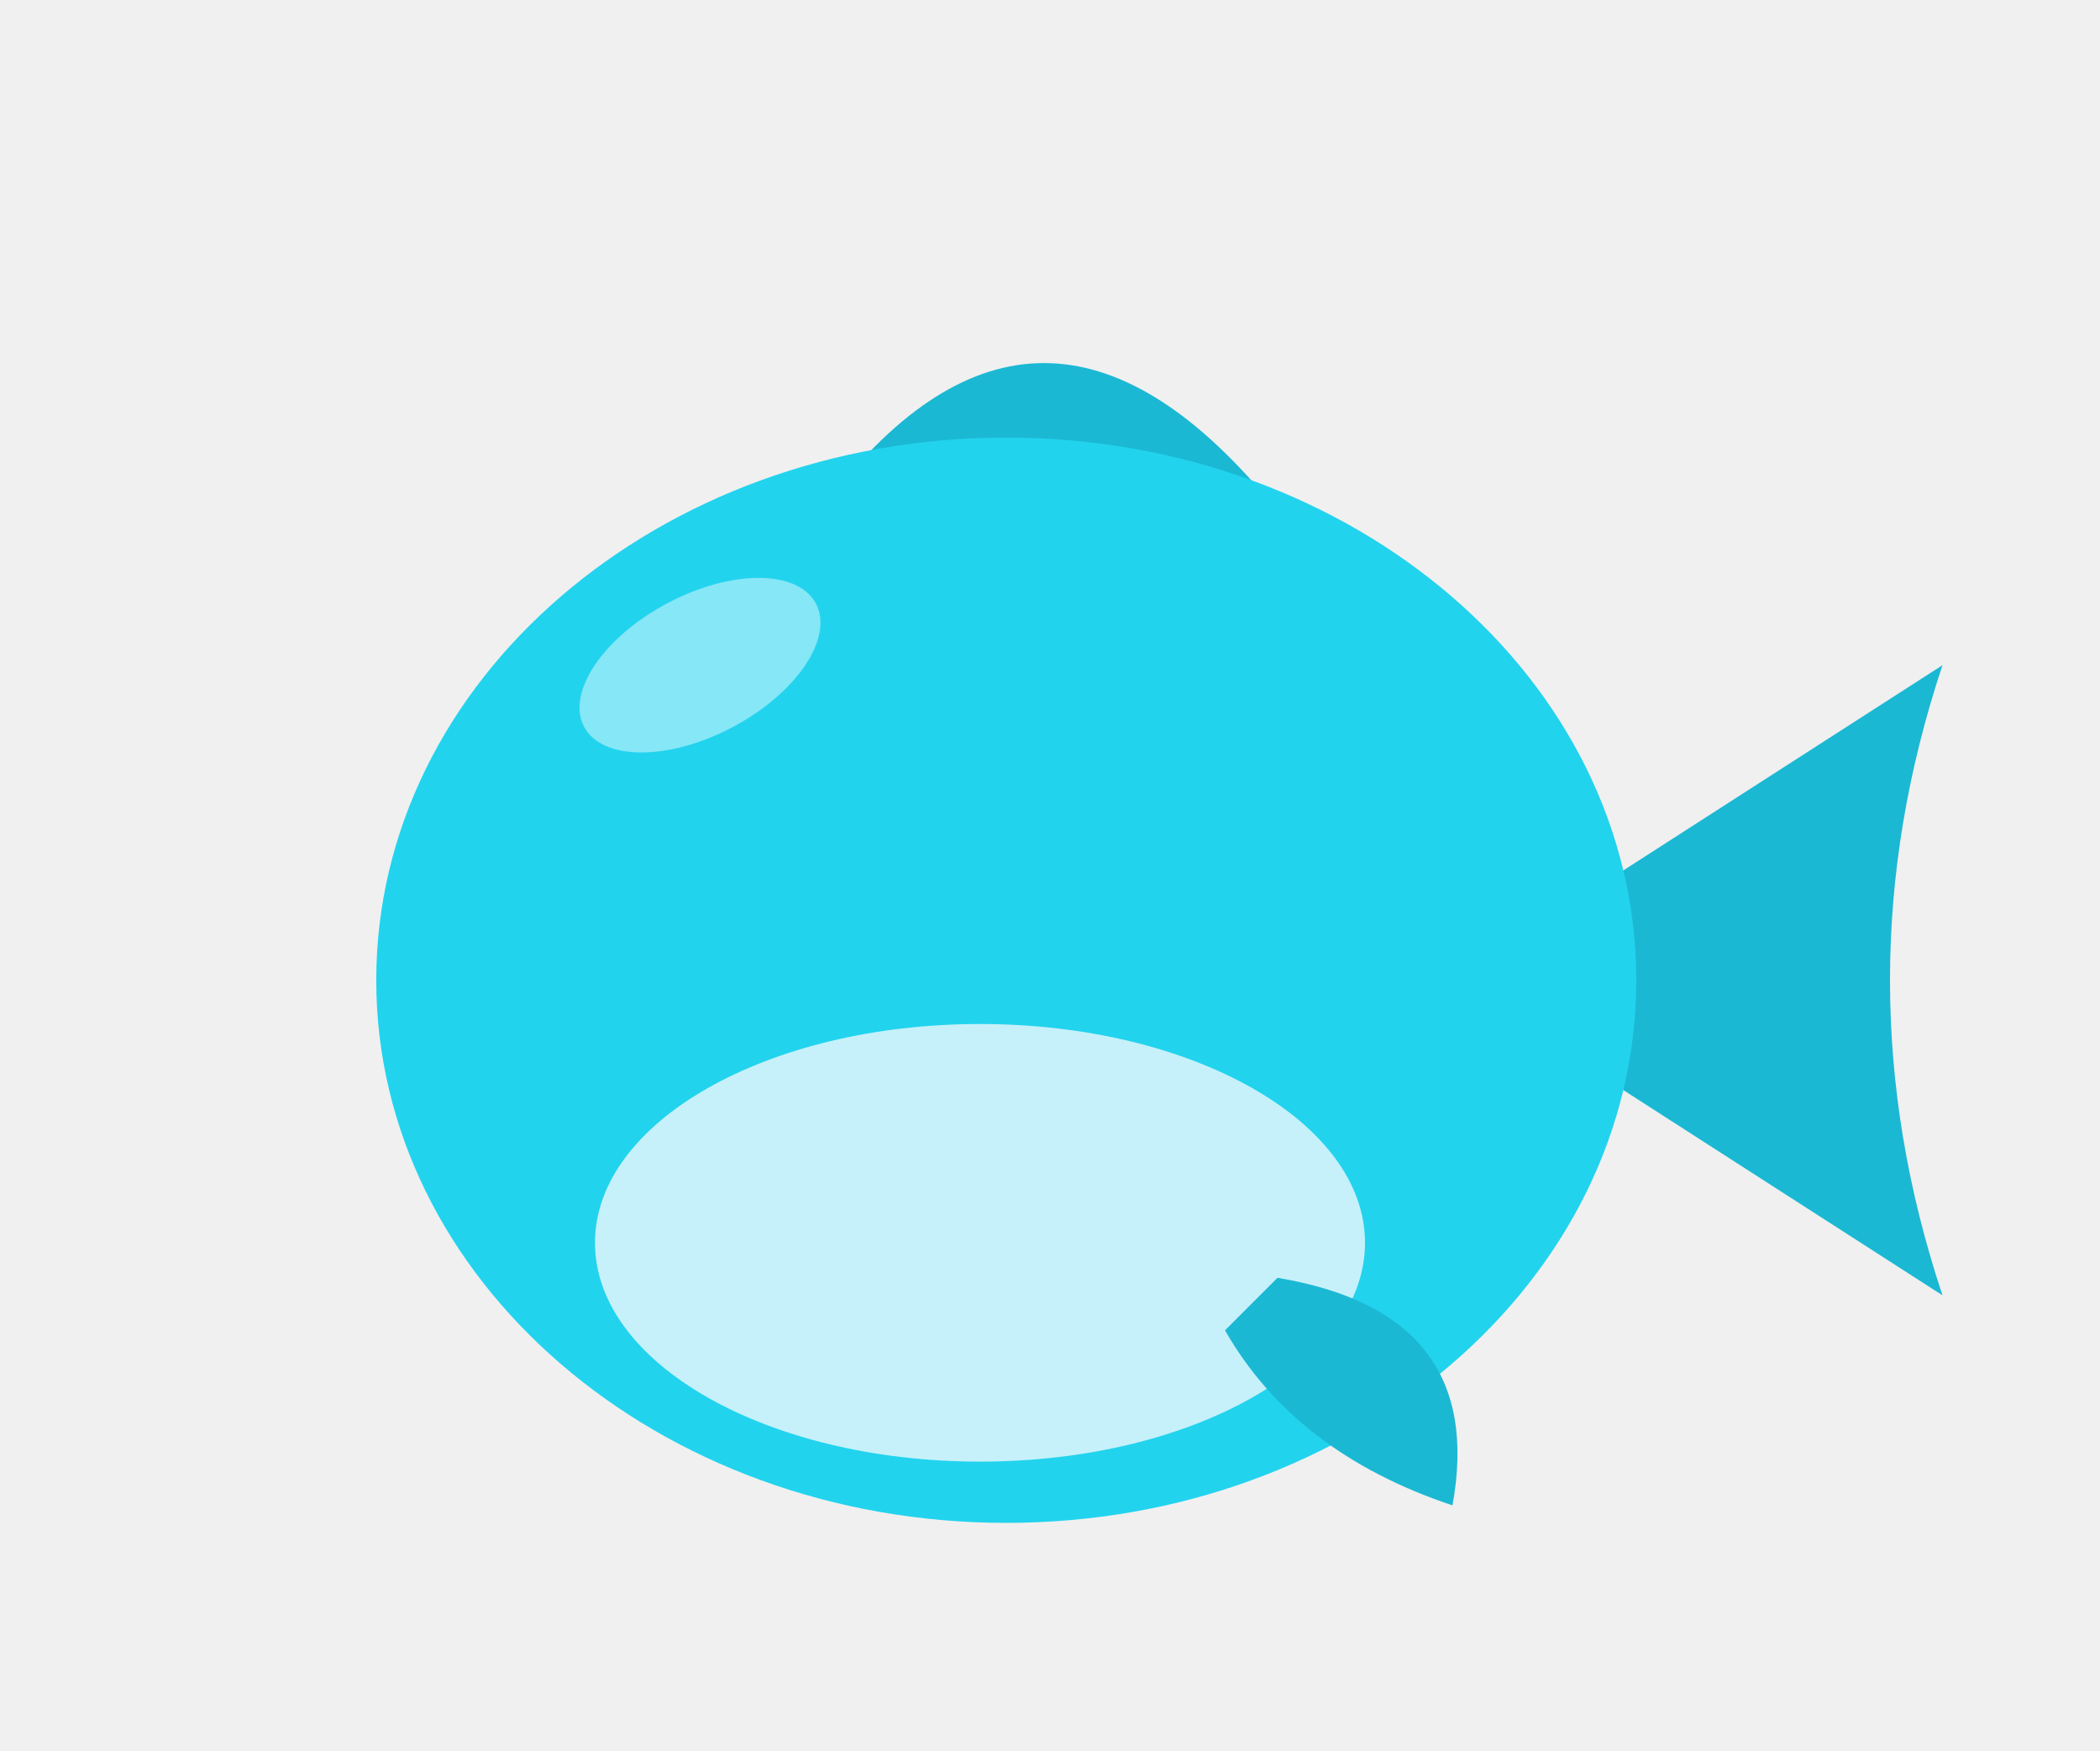
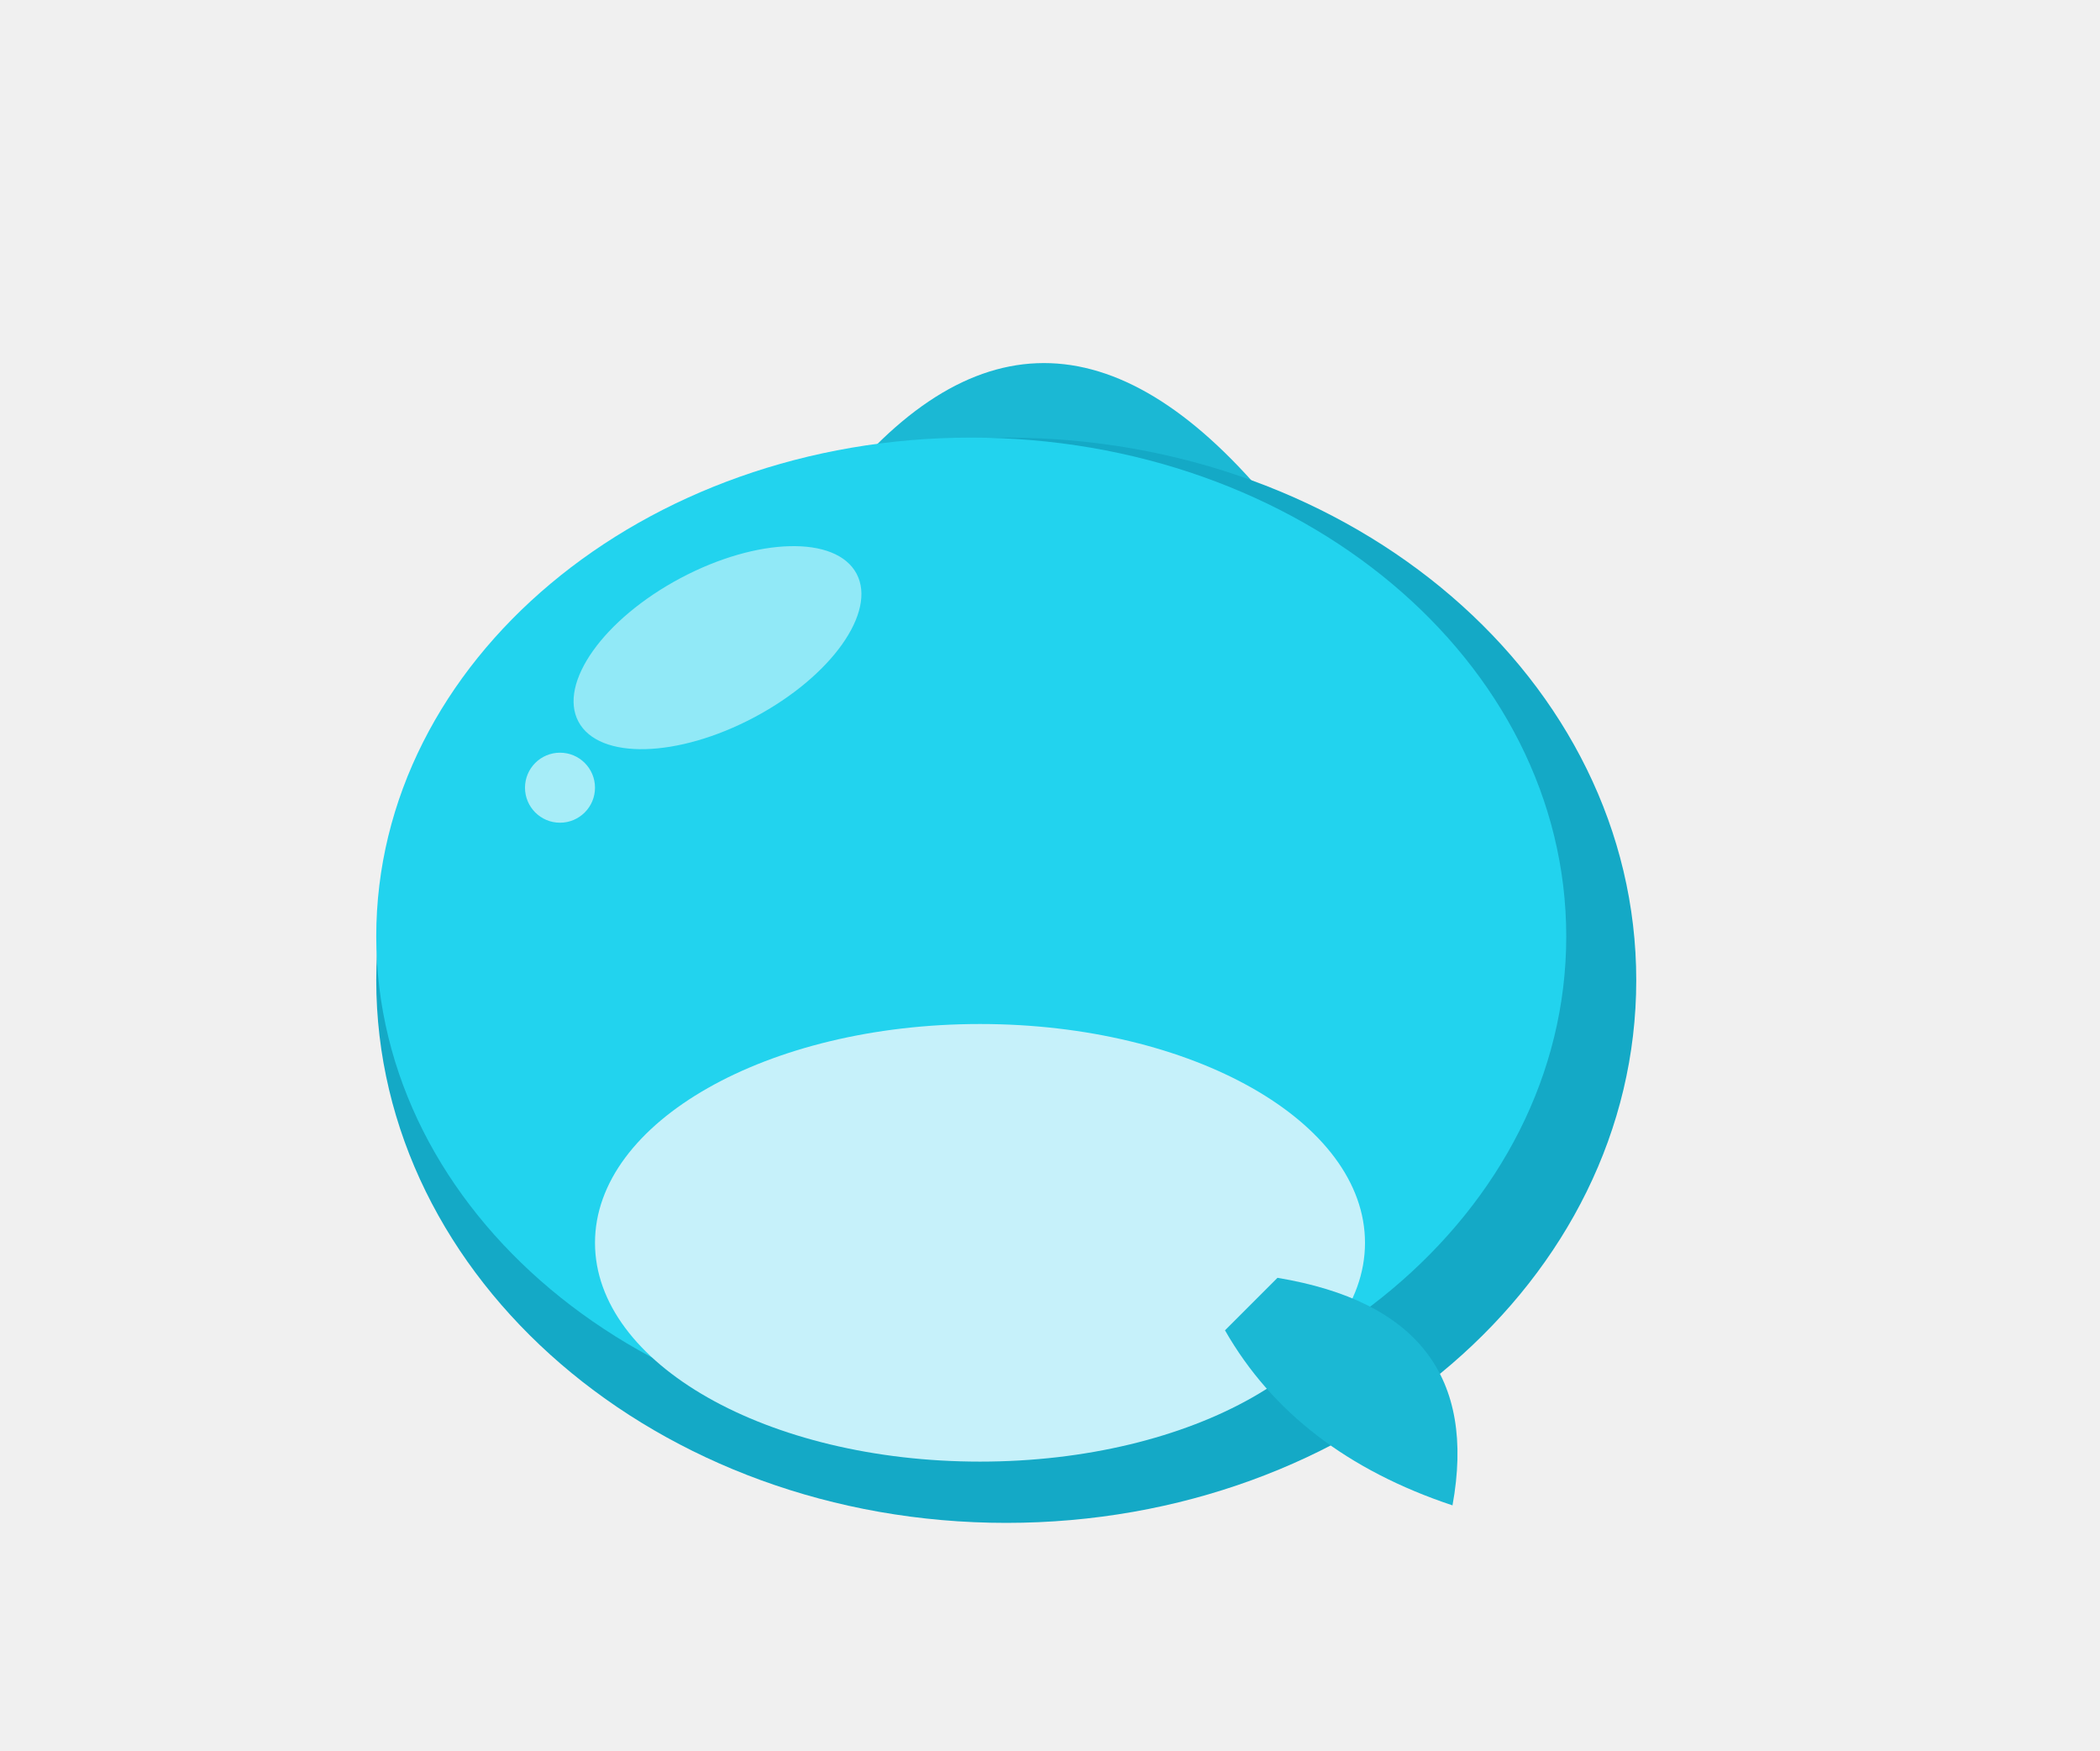
<svg xmlns="http://www.w3.org/2000/svg" viewBox="0 0 240 200">
-   <path d="M166 112 L222 76 Q210 112 222 148 Z" fill="#1BB8D4" />
  <path d="M94 58 Q118 26 144 56 Z" fill="#1BB8D4" />
-   <ellipse cx="115" cy="112" rx="72" ry="62" fill="#22D3EE" />
+   <ellipse cx="115" cy="112" rx="72" ry="62" fill="#14A9C6" />
+   <ellipse cx="111" cy="107" rx="68" ry="57" fill="#22D3EE" />
  <ellipse cx="112" cy="142" rx="44" ry="25" fill="#C6F1FA" />
  <path d="M146 146 Q170 150 166 172 Q148 166 140 152 Z" fill="#1BB8D4" />
-   <ellipse cx="80" cy="76" rx="15" ry="8" fill="#FFFFFF" fill-opacity="0.45" transform="rotate(-28 80 76)" />
+   <ellipse cx="82" cy="74" rx="18" ry="9" fill="#FFFFFF" fill-opacity="0.5" transform="rotate(-28 82 74)" />
+   <circle cx="64" cy="90" r="4" fill="#FFFFFF" fill-opacity="0.6" />
</svg>
